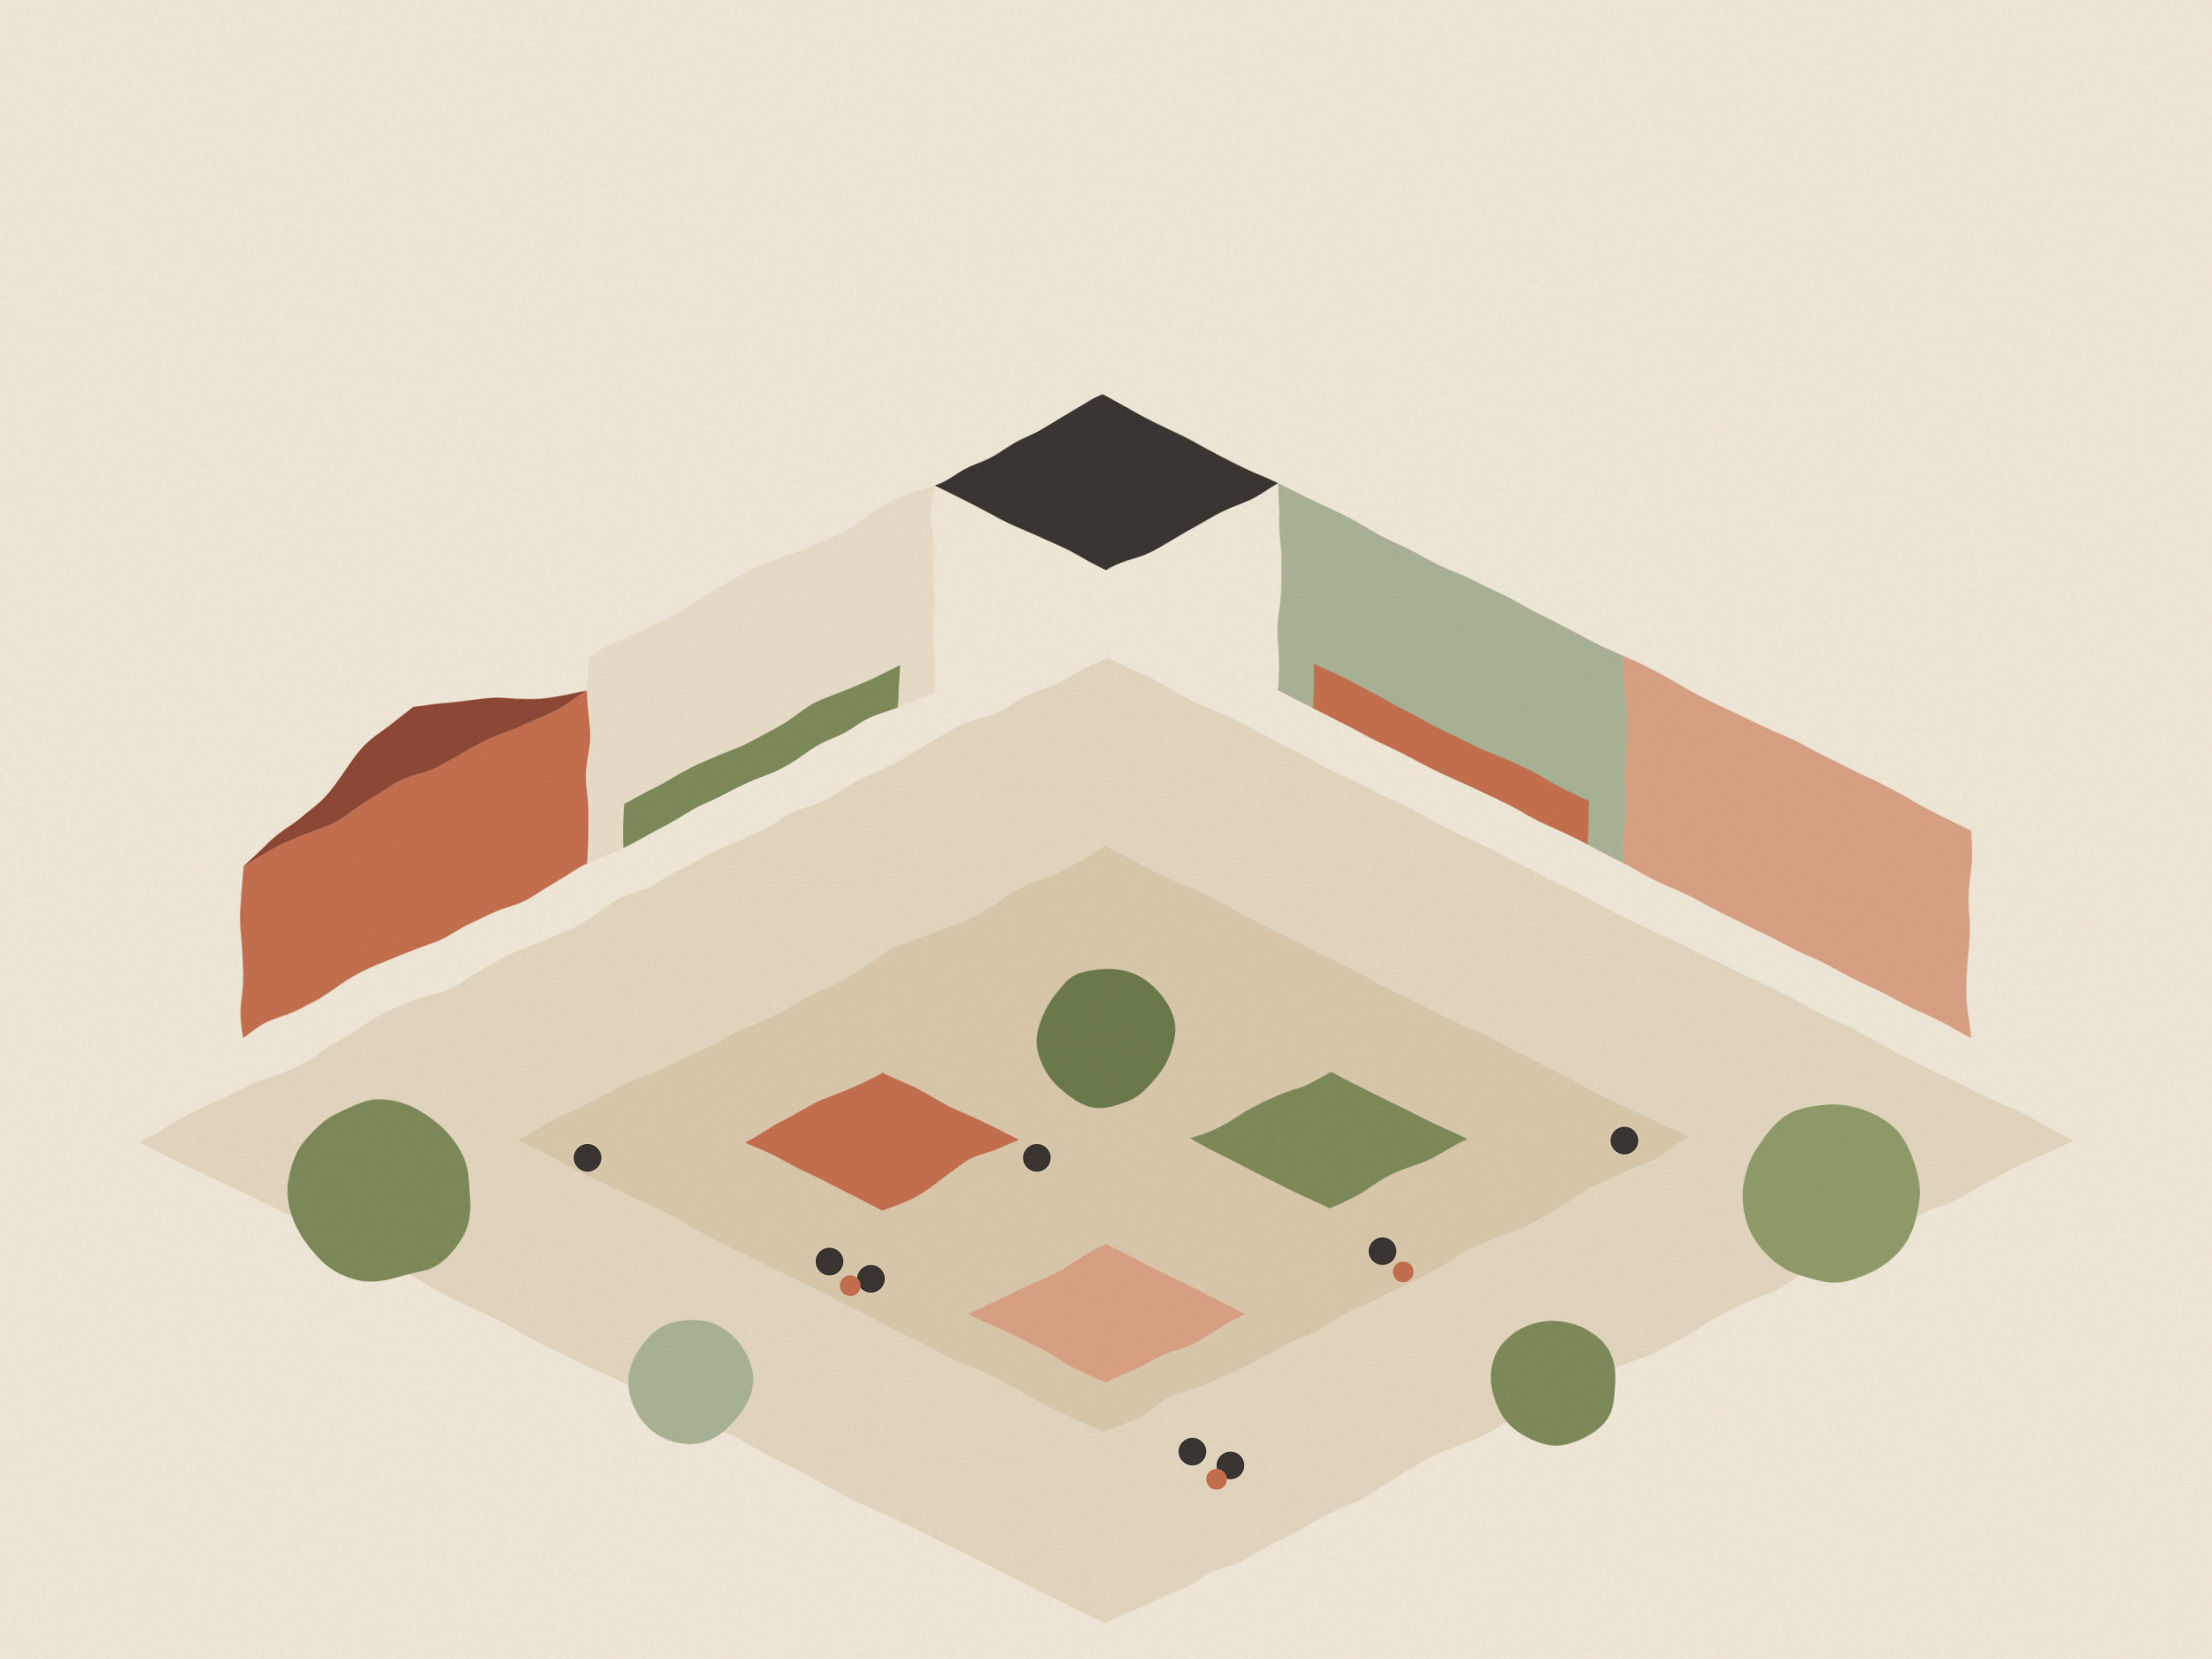
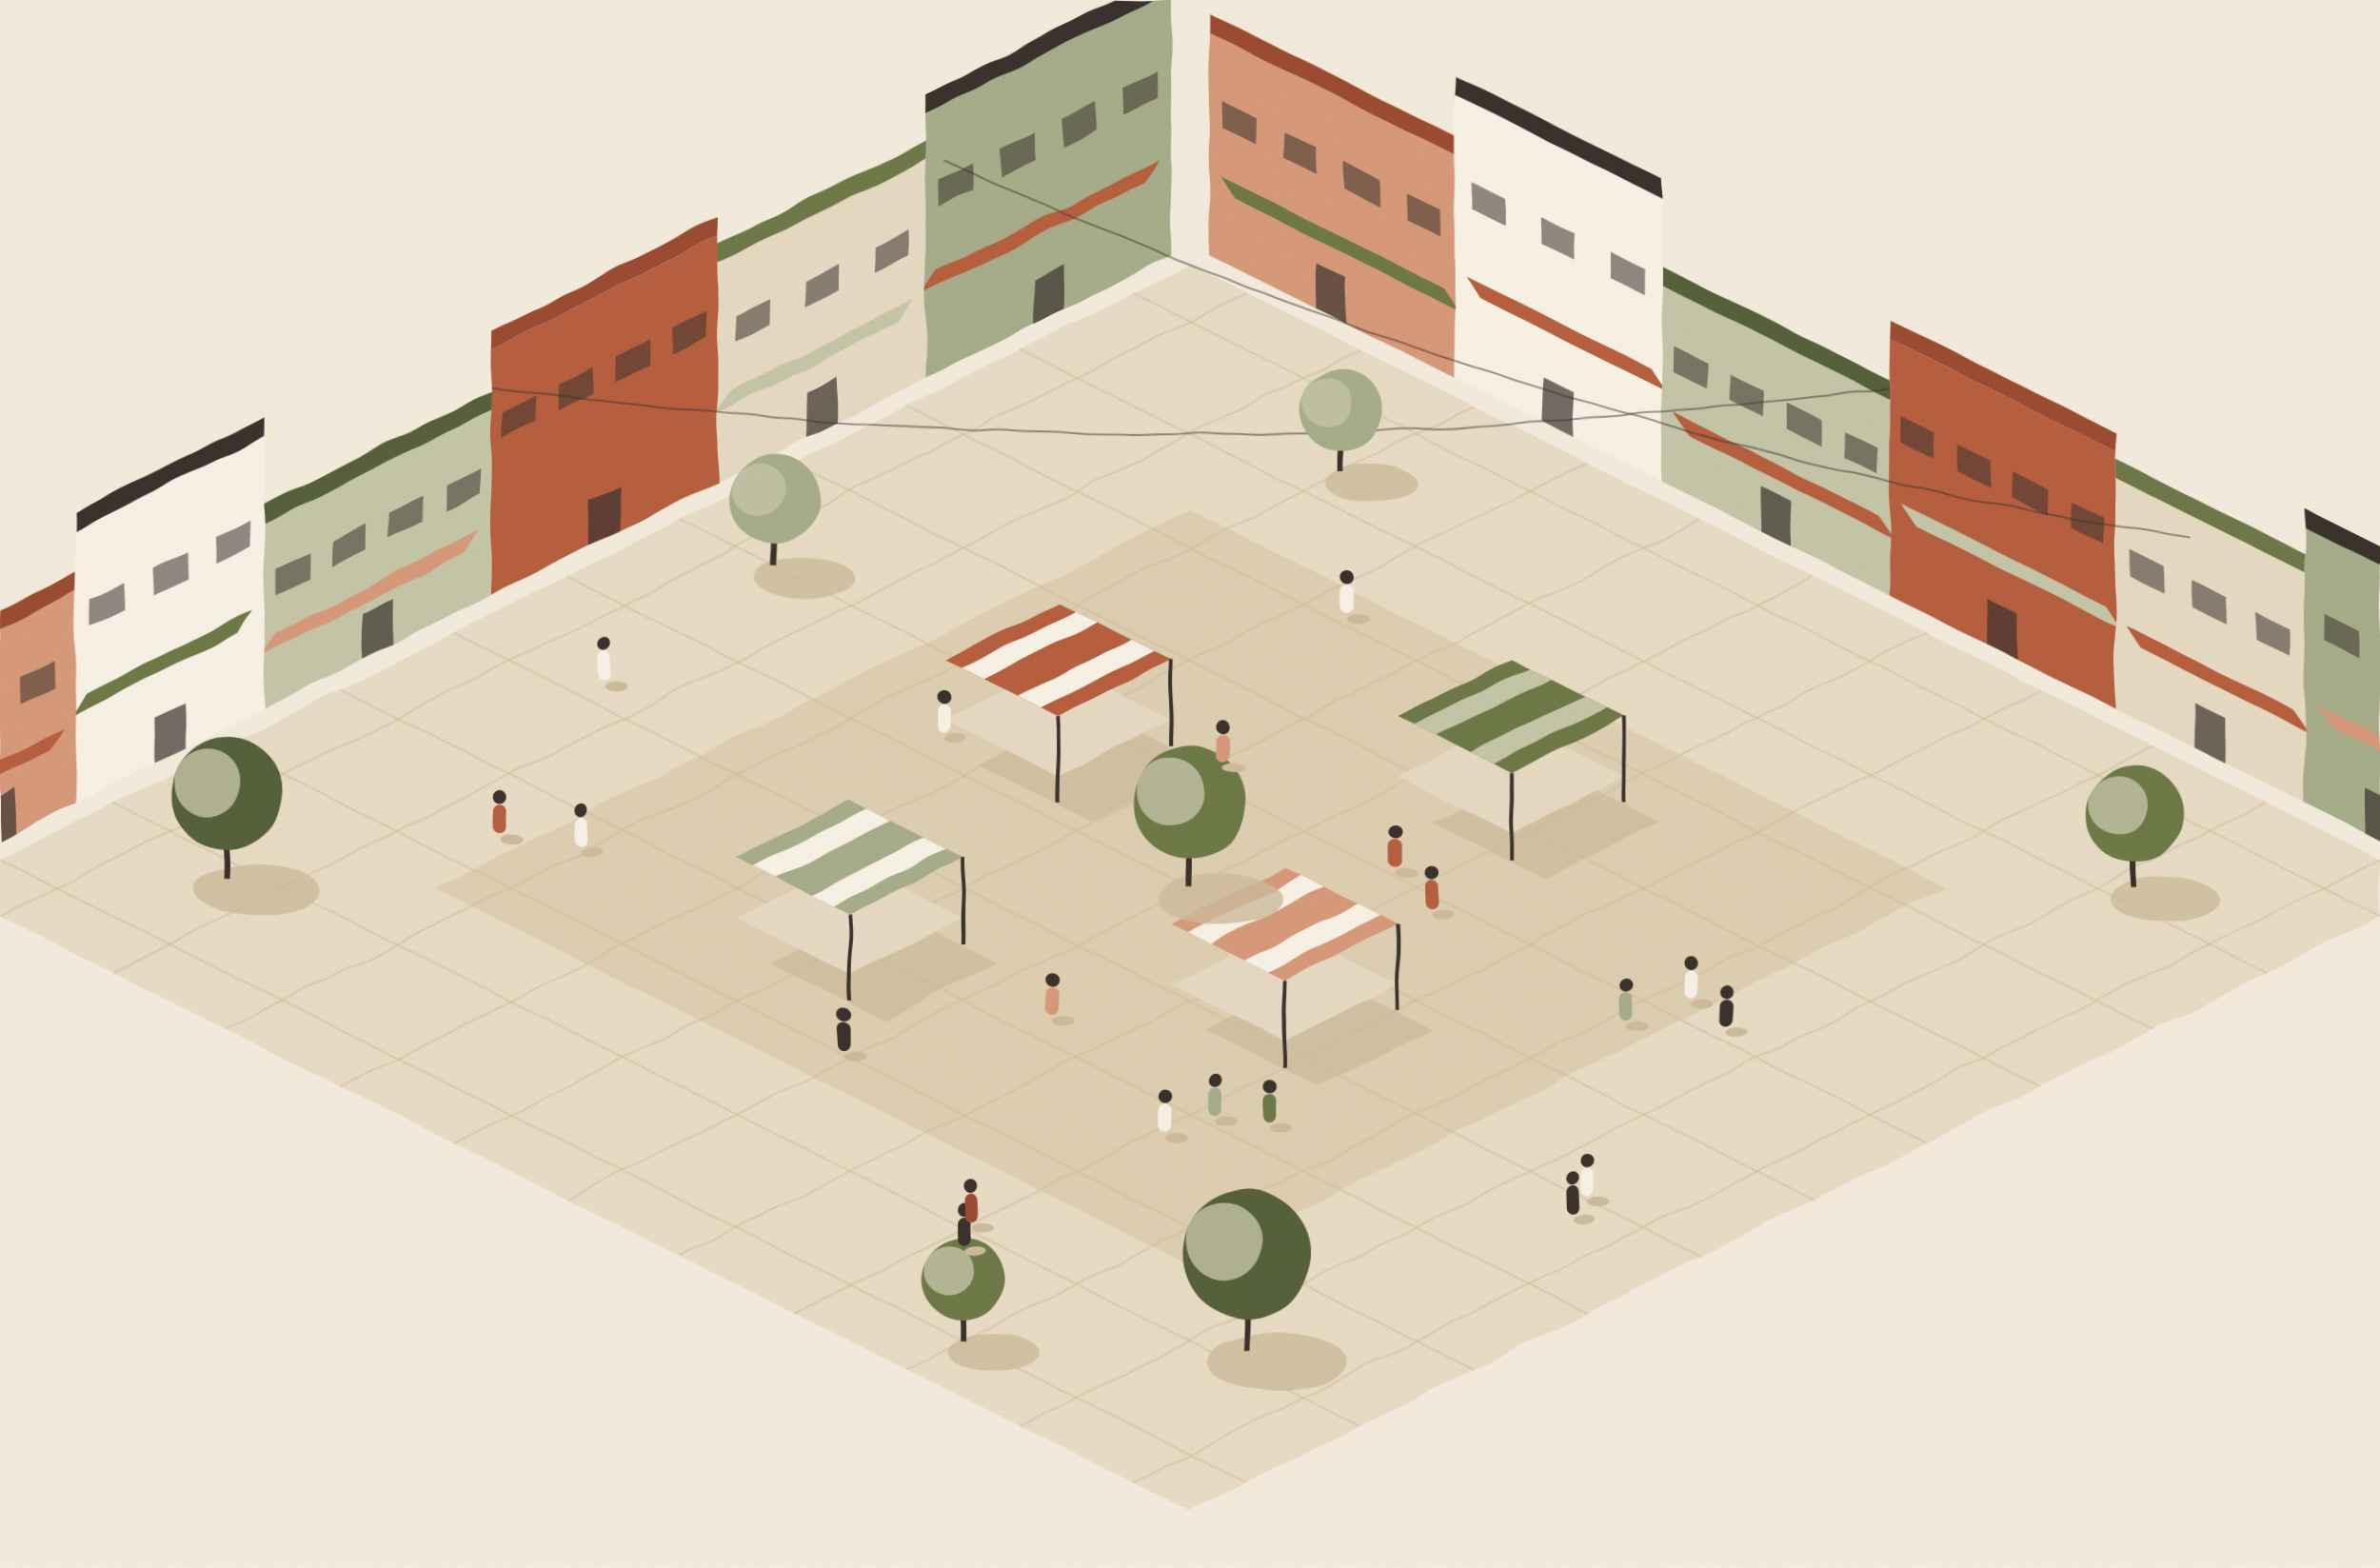
- <svg xmlns="http://www.w3.org/2000/svg" viewBox="0 0 640 480">
+ <svg xmlns="http://www.w3.org/2000/svg" viewBox="-150 -170 1260 830">
  <defs>
-     <filter id="paper" x="0" y="0" width="100%" height="100%">
-       <feTurbulence type="fractalNoise" baseFrequency=".9" numOctaves="2" seed="4" result="n" />
-       <feColorMatrix in="n" type="matrix" values="0 0 0 0 .35  0 0 0 0 .28  0 0 0 0 .2  0 0 0 .09 0" />
+     <filter id="grain" x="0" y="0" width="100%" height="100%">
+       <feTurbulence type="fractalNoise" baseFrequency=".85" numOctaves="2" seed="3" />
+       <feColorMatrix values="0 0 0 0 .3  0 0 0 0 .24  0 0 0 0 .18  0 0 0 .07 0" />
      <feComposite in2="SourceGraphic" operator="in" />
      <feBlend in2="SourceGraphic" mode="multiply" />
    </filter>
    <filter id="brush">
-       <feTurbulence type="fractalNoise" baseFrequency=".04" numOctaves="2" seed="2" />
-       <feDisplacementMap in="SourceGraphic" scale="4" />
+       <feTurbulence type="fractalNoise" baseFrequency=".03" numOctaves="2" seed="5" />
+       <feDisplacementMap in="SourceGraphic" scale="3.5" />
    </filter>
  </defs>
-   <g filter="url(#paper)">
-     <rect width="640" height="480" fill="#efe7d8" />
+   <g filter="url(#grain)">
+     <rect x="-150" y="-170" width="1260" height="830" fill="#f3ebdc" />
    <g filter="url(#brush)">
-       <path d="M40 330 L320 190 L600 330 L320 470 Z" fill="#e3d6bf" />
-       <path d="M150 330 L320 245 L490 330 L320 415 Z" fill="#d9c8ab" />
-       <path d="M70 300 L70 250 L170 200 L170 250 Z" fill="#c4704f" />
-       <path d="M70 250 L120 205 L170 200 L120 225 Z" fill="#8e4a35" />
-       <path d="M170 250 L170 190 L270 140 L270 200 Z" fill="#e6dcc8" />
-       <path d="M180 232 L260 192 L260 205 L180 245 Z" fill="#7d8a5a" />
-       <path d="M370 140 L370 200 L470 250 L470 190 Z" fill="#a9b394" />
-       <path d="M380 192 L460 232 L460 245 L380 205 Z" fill="#c4704f" />
-       <path d="M470 190 L470 250 L570 300 L570 240 Z" fill="#d9a184" />
-       <path d="M270 140 L320 115 L370 140 L320 165 Z" fill="#3a3632" />
-       <path d="M215 330 L255 310 L295 330 L255 350 Z" fill="#c4704f" />
-       <path d="M345 330 L385 310 L425 330 L385 350 Z" fill="#7d8a5a" />
-       <path d="M280 380 L320 360 L360 380 L320 400 Z" fill="#d9a184" />
-       <circle cx="110" cy="345" r="26" fill="#7d8a5a" />
-       <circle cx="530" cy="345" r="26" fill="#8f9c6b" />
-       <circle cx="320" cy="300" r="20" fill="#6c7a4c" />
-       <circle cx="200" cy="400" r="18" fill="#a9b394" />
-       <circle cx="450" cy="400" r="18" fill="#7d8a5a" />
-     </g>
-     <g fill="#3a3632">
-       <circle cx="240" cy="365" r="4" />
-       <circle cx="252" cy="370" r="4" />
-       <circle cx="400" cy="362" r="4" />
-       <circle cx="300" cy="335" r="4" />
-       <circle cx="345" cy="420" r="4" />
-       <circle cx="356" cy="424" r="4" />
-       <circle cx="170" cy="335" r="4" />
-       <circle cx="470" cy="330" r="4" />
-     </g>
-     <g fill="#c4704f">
-       <circle cx="246" cy="372" r="3" />
-       <circle cx="406" cy="368" r="3" />
-       <circle cx="352" cy="428" r="3" />
+       <path d="M480.0 -30.0 L1140.0 300.0 L480.0 630.0 L-180.0 300.0 Z" fill="#e9dcc4" />
+       <path d="M480.0 100.0 L880.0 300.0 L480.0 500.0 L80.0 300.0 Z" fill="#dfcfb2" />
+       <path d="M510.0 -15.0 L-150.0 315.0" stroke="#cdbb9c" stroke-width="1" opacity=".5" />
+       <path d="M450.0 -15.0 L1110.0 315.0" stroke="#cdbb9c" stroke-width="1" opacity=".5" />
+       <path d="M570.0 15.0 L-90.0 345.0" stroke="#cdbb9c" stroke-width="1" opacity=".5" />
+       <path d="M390.0 15.0 L1050.0 345.0" stroke="#cdbb9c" stroke-width="1" opacity=".5" />
+       <path d="M630.0 45.0 L-30.0 375.0" stroke="#cdbb9c" stroke-width="1" opacity=".5" />
+       <path d="M330.0 45.0 L990.0 375.0" stroke="#cdbb9c" stroke-width="1" opacity=".5" />
+       <path d="M690.0 75.0 L30.0 405.0" stroke="#cdbb9c" stroke-width="1" opacity=".5" />
+       <path d="M270.0 75.0 L930.0 405.0" stroke="#cdbb9c" stroke-width="1" opacity=".5" />
+       <path d="M750.0 105.0 L90.0 435.0" stroke="#cdbb9c" stroke-width="1" opacity=".5" />
+       <path d="M210.0 105.0 L870.0 435.0" stroke="#cdbb9c" stroke-width="1" opacity=".5" />
+       <path d="M810.0 135.0 L150.0 465.0" stroke="#cdbb9c" stroke-width="1" opacity=".5" />
+       <path d="M150.0 135.0 L810.0 465.0" stroke="#cdbb9c" stroke-width="1" opacity=".5" />
+       <path d="M870.0 165.0 L210.0 495.0" stroke="#cdbb9c" stroke-width="1" opacity=".5" />
+       <path d="M90.0 165.0 L750.0 495.0" stroke="#cdbb9c" stroke-width="1" opacity=".5" />
+       <path d="M930.0 195.0 L270.0 525.0" stroke="#cdbb9c" stroke-width="1" opacity=".5" />
+       <path d="M30.0 195.0 L690.0 525.0" stroke="#cdbb9c" stroke-width="1" opacity=".5" />
+       <path d="M990.0 225.0 L330.0 555.0" stroke="#cdbb9c" stroke-width="1" opacity=".5" />
+       <path d="M-30.0 225.0 L630.0 555.0" stroke="#cdbb9c" stroke-width="1" opacity=".5" />
+       <path d="M1050.0 255.0 L390.0 585.0" stroke="#cdbb9c" stroke-width="1" opacity=".5" />
+       <path d="M-90.0 255.0 L570.0 585.0" stroke="#cdbb9c" stroke-width="1" opacity=".5" />
+       <path d="M1110.0 285.0 L450.0 615.0" stroke="#cdbb9c" stroke-width="1" opacity=".5" />
+       <path d="M-150.0 285.0 L510.0 615.0" stroke="#cdbb9c" stroke-width="1" opacity=".5" />
+       <path d="M490.0 -35.0 L620.0 30.0 L620.0 -88.0 L490.0 -153.0 Z" fill="#d79a7a" />
+       <path d="M490.0 -153.0 L620.0 -88.0 L620.0 -98.0 L490.0 -163.0 Z" fill="#9c4d31" />
+       <path d="M497.2 -116.3 L515.2 -107.3 L515.2 -93.3 L497.2 -102.3 Z" fill="#3a332d" opacity=".55" />
+       <path d="M529.8 -100.1 L547.8 -91.1 L547.8 -77.1 L529.8 -86.1 Z" fill="#3a332d" opacity=".55" />
+       <path d="M562.2 -83.8 L580.2 -74.8 L580.2 -60.8 L562.2 -69.8 Z" fill="#3a332d" opacity=".55" />
+       <path d="M594.8 -67.6 L612.8 -58.6 L612.8 -44.6 L594.8 -53.6 Z" fill="#3a332d" opacity=".55" />
+       <path d="M496.0 -76.8 L614.0 -17.8 L622.0 -5.8 L504.0 -64.8 Z" fill="#6f7a4a" />
+       <path d="M547.0 -6.5 L563.0 1.5 L563.0 -22.5 L547.0 -30.5 Z" fill="#3a332d" opacity=".7" />
+       <path d="M620.0 30.0 L730.0 85.0 L730.0 -65.0 L620.0 -120.0 Z" fill="#f8f2e6" />
+       <path d="M620.0 -120.0 L730.0 -65.0 L730.0 -75.0 L620.0 -130.0 Z" fill="#3a332d" />
+       <path d="M629.3 -73.3 L647.3 -64.3 L647.3 -50.3 L629.3 -59.3 Z" fill="#3a332d" opacity=".55" />
+       <path d="M666.0 -55.0 L684.0 -46.0 L684.0 -32.0 L666.0 -41.0 Z" fill="#3a332d" opacity=".55" />
+       <path d="M702.7 -36.7 L720.7 -27.7 L720.7 -13.7 L702.7 -22.7 Z" fill="#3a332d" opacity=".55" />
+       <path d="M626.0 -24.0 L724.0 25.0 L732.0 37.0 L634.0 -12.0 Z" fill="#b8613f" />
+       <path d="M667.0 53.5 L683.0 61.5 L683.0 37.5 L667.0 29.5 Z" fill="#3a332d" opacity=".7" />
+       <path d="M730.0 85.0 L850.0 145.0 L850.0 41.0 L730.0 -19.0 Z" fill="#c5c6a8" />
+       <path d="M730.0 -19.0 L850.0 41.0 L850.0 31.0 L730.0 -29.0 Z" fill="#58623a" />
+       <path d="M736.0 13.1 L754.0 22.1 L754.0 36.1 L736.0 27.1 Z" fill="#3a332d" opacity=".55" />
+       <path d="M766.0 28.1 L784.0 37.1 L784.0 51.1 L766.0 42.1 Z" fill="#3a332d" opacity=".55" />
+       <path d="M796.0 43.1 L814.0 52.1 L814.0 66.1 L796.0 57.1 Z" fill="#3a332d" opacity=".55" />
+       <path d="M826.0 58.1 L844.0 67.1 L844.0 81.1 L826.0 72.1 Z" fill="#3a332d" opacity=".55" />
+       <path d="M736.0 48.5 L844.0 102.5 L852.0 114.5 L744.0 60.5 Z" fill="#b8613f" />
+       <path d="M782.0 111.0 L798.0 119.0 L798.0 95.0 L782.0 87.0 Z" fill="#3a332d" opacity=".7" />
+       <path d="M850.0 145.0 L970.0 205.0 L970.0 69.0 L850.0 9.0 Z" fill="#b8613f" />
+       <path d="M850.0 9.0 L970.0 69.0 L970.0 59.0 L850.0 -1.0 Z" fill="#9c4d31" />
+       <path d="M856.0 50.1 L874.0 59.1 L874.0 73.1 L856.0 64.1 Z" fill="#3a332d" opacity=".55" />
+       <path d="M886.0 65.1 L904.0 74.1 L904.0 88.1 L886.0 79.1 Z" fill="#3a332d" opacity=".55" />
+       <path d="M916.0 80.1 L934.0 89.1 L934.0 103.1 L916.0 94.1 Z" fill="#3a332d" opacity=".55" />
+       <path d="M946.0 95.1 L964.0 104.1 L964.0 118.1 L946.0 109.1 Z" fill="#3a332d" opacity=".55" />
+       <path d="M856.0 96.3 L964.0 150.3 L972.0 162.3 L864.0 108.3 Z" fill="#c5c6a8" />
+       <path d="M902.0 171.0 L918.0 179.0 L918.0 155.0 L902.0 147.0 Z" fill="#3a332d" opacity=".7" />
+       <path d="M970.0 205.0 L1070.0 255.0 L1070.0 133.0 L970.0 83.0 Z" fill="#e6dac3" />
+       <path d="M970.0 83.0 L1070.0 133.0 L1070.0 123.0 L970.0 73.0 Z" fill="#6f7a4a" />
+       <path d="M977.7 121.0 L995.7 130.0 L995.7 144.0 L977.7 135.0 Z" fill="#3a332d" opacity=".55" />
+       <path d="M1011.0 137.7 L1029.0 146.7 L1029.0 160.7 L1011.0 151.7 Z" fill="#3a332d" opacity=".55" />
+       <path d="M1044.3 154.3 L1062.3 163.3 L1062.3 177.3 L1044.3 168.3 Z" fill="#3a332d" opacity=".55" />
+       <path d="M976.0 161.6 L1064.0 205.6 L1072.0 217.6 L984.0 173.6 Z" fill="#b8613f" />
+       <path d="M1012.0 226.0 L1028.0 234.0 L1028.0 210.0 L1012.0 202.0 Z" fill="#3a332d" opacity=".7" />
+       <path d="M1070.0 255.0 L1150.0 295.0 L1150.0 149.0 L1070.0 109.0 Z" fill="#a7ad8a" />
+       <path d="M1070.0 109.0 L1150.0 149.0 L1150.0 139.0 L1070.0 99.0 Z" fill="#3a332d" />
+       <path d="M1081.0 155.4 L1099.0 164.4 L1099.0 178.4 L1081.0 169.4 Z" fill="#3a332d" opacity=".55" />
+       <path d="M1121.0 175.4 L1139.0 184.4 L1139.0 198.4 L1121.0 189.4 Z" fill="#3a332d" opacity=".55" />
+       <path d="M1076.0 202.5 L1144.0 236.5 L1152.0 248.5 L1084.0 214.5 Z" fill="#d79a7a" />
+       <path d="M1102.0 271.0 L1118.0 279.0 L1118.0 255.0 L1102.0 247.0 Z" fill="#3a332d" opacity=".7" />
+       <path d="M340.0 30.0 L470.0 -35.0 L470.0 -175.0 L340.0 -110.0 Z" fill="#a7ad8a" />
+       <path d="M340.0 -110.0 L470.0 -175.0 L470.0 -185.0 L340.0 -120.0 Z" fill="#3a332d" />
+       <path d="M347.2 -74.4 L365.2 -83.4 L365.2 -69.4 L347.2 -60.4 Z" fill="#3a332d" opacity=".55" />
+       <path d="M379.8 -90.7 L397.8 -99.7 L397.8 -85.7 L379.8 -76.7 Z" fill="#3a332d" opacity=".55" />
+       <path d="M412.2 -106.9 L430.2 -115.9 L430.2 -101.9 L412.2 -92.9 Z" fill="#3a332d" opacity=".55" />
+       <path d="M444.8 -123.2 L462.8 -132.2 L462.8 -118.2 L444.8 -109.2 Z" fill="#3a332d" opacity=".55" />
+       <path d="M346.0 -26.2 L464.0 -85.2 L456.0 -73.2 L338.0 -14.2 Z" fill="#b8613f" />
+       <path d="M397.0 1.5 L413.0 -6.5 L413.0 -30.5 L397.0 -22.5 Z" fill="#3a332d" opacity=".7" />
+       <path d="M230.0 85.0 L340.0 30.0 L340.0 -86.0 L230.0 -31.0 Z" fill="#e6dac3" />
+       <path d="M230.0 -31.0 L340.0 -86.0 L340.0 -96.0 L230.0 -41.0 Z" fill="#6f7a4a" />
+       <path d="M239.3 -3.2 L257.3 -12.2 L257.3 1.8 L239.3 10.8 Z" fill="#3a332d" opacity=".55" />
+       <path d="M276.0 -21.5 L294.0 -30.5 L294.0 -16.5 L276.0 -7.5 Z" fill="#3a332d" opacity=".55" />
+       <path d="M312.7 -39.9 L330.7 -48.9 L330.7 -34.9 L312.7 -25.9 Z" fill="#3a332d" opacity=".55" />
+       <path d="M236.0 37.9 L334.0 -11.1 L326.0 0.9 L228.0 49.9 Z" fill="#c5c6a8" />
+       <path d="M277.0 61.5 L293.0 53.5 L293.0 29.5 L277.0 37.5 Z" fill="#3a332d" opacity=".7" />
+       <path d="M110.0 145.0 L230.0 85.0 L230.0 -45.0 L110.0 15.0 Z" fill="#b8613f" />
+       <path d="M110.0 15.0 L230.0 -45.0 L230.0 -55.0 L110.0 5.0 Z" fill="#9c4d31" />
+       <path d="M116.0 48.4 L134.0 39.4 L134.0 53.4 L116.0 62.4 Z" fill="#3a332d" opacity=".55" />
+       <path d="M146.0 33.4 L164.0 24.4 L164.0 38.4 L146.0 47.4 Z" fill="#3a332d" opacity=".55" />
+       <path d="M176.0 18.4 L194.0 9.4 L194.0 23.4 L176.0 32.4 Z" fill="#3a332d" opacity=".55" />
+       <path d="M206.0 3.4 L224.0 -5.6 L224.0 8.4 L206.0 17.4 Z" fill="#3a332d" opacity=".55" />
+       <path d="M116.0 92.6 L224.0 38.6 L216.0 50.6 L108.0 104.6 Z" fill="#b8613f" />
+       <path d="M162.0 119.0 L178.0 111.0 L178.0 87.0 L162.0 95.0 Z" fill="#3a332d" opacity=".7" />
+       <path d="M-10.0 205.0 L110.0 145.0 L110.0 47.0 L-10.0 107.0 Z" fill="#c5c6a8" />
+       <path d="M-10.0 107.0 L110.0 47.0 L110.0 37.0 L-10.0 97.0 Z" fill="#58623a" />
+       <path d="M-4.0 131.4 L14.0 122.4 L14.0 136.4 L-4.0 145.4 Z" fill="#3a332d" opacity=".55" />
+       <path d="M26.0 116.4 L44.0 107.4 L44.0 121.4 L26.0 130.4 Z" fill="#3a332d" opacity=".55" />
+       <path d="M56.0 101.4 L74.0 92.4 L74.0 106.4 L56.0 115.4 Z" fill="#3a332d" opacity=".55" />
+       <path d="M86.0 86.4 L104.0 77.4 L104.0 91.4 L86.0 100.4 Z" fill="#3a332d" opacity=".55" />
+       <path d="M-4.0 164.8 L104.0 110.8 L96.0 122.8 L-12.0 176.8 Z" fill="#d79a7a" />
+       <path d="M42.0 179.0 L58.0 171.0 L58.0 147.0 L42.0 155.0 Z" fill="#3a332d" opacity=".7" />
+       <path d="M-110.0 255.0 L-10.0 205.0 L-10.0 61.0 L-110.0 111.0 Z" fill="#f8f2e6" />
+       <path d="M-110.0 111.0 L-10.0 61.0 L-10.0 51.0 L-110.0 101.0 Z" fill="#3a332d" />
+       <path d="M-102.3 147.5 L-84.3 138.5 L-84.3 152.5 L-102.3 161.5 Z" fill="#3a332d" opacity=".55" />
+       <path d="M-69.0 130.8 L-51.0 121.8 L-51.0 135.8 L-69.0 144.8 Z" fill="#3a332d" opacity=".55" />
+       <path d="M-35.7 114.2 L-17.7 105.2 L-17.7 119.2 L-35.7 128.2 Z" fill="#3a332d" opacity=".55" />
+       <path d="M-104.0 197.3 L-16.0 153.3 L-24.0 165.3 L-112.0 209.3 Z" fill="#6f7a4a" />
+       <path d="M-68.0 234.0 L-52.0 226.0 L-52.0 202.0 L-68.0 210.0 Z" fill="#3a332d" opacity=".7" />
+       <path d="M-190.0 295.0 L-110.0 255.0 L-110.0 143.0 L-190.0 183.0 Z" fill="#d79a7a" />
+       <path d="M-190.0 183.0 L-110.0 143.0 L-110.0 133.0 L-190.0 173.0 Z" fill="#9c4d31" />
+       <path d="M-179.0 208.9 L-161.0 199.9 L-161.0 213.9 L-179.0 222.9 Z" fill="#3a332d" opacity=".55" />
+       <path d="M-139.0 188.9 L-121.0 179.9 L-121.0 193.9 L-139.0 202.9 Z" fill="#3a332d" opacity=".55" />
+       <path d="M-184.0 249.4 L-116.0 215.4 L-124.0 227.4 L-192.0 261.4 Z" fill="#b8613f" />
+       <path d="M-158.0 279.0 L-142.0 271.0 L-142.0 247.0 L-158.0 255.0 Z" fill="#3a332d" opacity=".7" />
+       <path d="M350.0 -85.0 Q680.0 65.0 1010.0 115.0" stroke="#3a332d" stroke-width="1" fill="none" opacity=".5" />
+       <path d="M110.0 35.0 Q480.0 85.0 850.0 35.0" stroke="#3a332d" stroke-width="1" fill="none" opacity=".5" />
+       <path d="M428.0 205.0 L488.0 235.0 L428.0 265.0 L368.0 235.0 Z" fill="#cdbb9c" opacity=".7" />
+       <path d="M410.0 181.0 L470.0 211.0 L410.0 241.0 L350.0 211.0 Z" fill="#e6dac3" />
+       <path d="M410.0 149.0 L470.0 179.0 L410.0 209.0 L350.0 179.0 Z" fill="#b8613f" />
+       <path d="M419.0 153.5 L431.0 159.5 L371.0 189.5 L359.0 183.5 Z" fill="#f8f2e6" />
+       <path d="M449.0 168.5 L461.0 174.5 L401.0 204.5 L389.0 198.5 Z" fill="#f8f2e6" />
+       <path d="M470.0 179.0 V225.0" stroke="#3a332d" stroke-width="2" />
+       <path d="M410.0 209.0 V255.0" stroke="#3a332d" stroke-width="2" />
+       <path d="M668.0 235.0 L728.0 265.0 L668.0 295.0 L608.0 265.0 Z" fill="#cdbb9c" opacity=".7" />
+       <path d="M650.0 211.0 L710.0 241.0 L650.0 271.0 L590.0 241.0 Z" fill="#e6dac3" />
+       <path d="M650.0 179.0 L710.0 209.0 L650.0 239.0 L590.0 209.0 Z" fill="#6f7a4a" />
+       <path d="M659.0 183.5 L671.0 189.5 L611.0 219.5 L599.0 213.5 Z" fill="#c5c6a8" />
+       <path d="M689.0 198.5 L701.0 204.5 L641.0 234.5 L629.0 228.5 Z" fill="#c5c6a8" />
+       <path d="M710.0 209.0 V255.0" stroke="#3a332d" stroke-width="2" />
+       <path d="M650.0 239.0 V285.0" stroke="#3a332d" stroke-width="2" />
+       <path d="M548.0 345.0 L608.0 375.0 L548.0 405.0 L488.0 375.0 Z" fill="#cdbb9c" opacity=".7" />
+       <path d="M530.0 321.0 L590.0 351.0 L530.0 381.0 L470.0 351.0 Z" fill="#e6dac3" />
+       <path d="M530.0 289.0 L590.0 319.0 L530.0 349.0 L470.0 319.0 Z" fill="#d79a7a" />
+       <path d="M539.0 293.5 L551.0 299.5 L491.0 329.5 L479.0 323.5 Z" fill="#f8f2e6" />
+       <path d="M569.0 308.5 L581.0 314.5 L521.0 344.5 L509.0 338.5 Z" fill="#f8f2e6" />
+       <path d="M590.0 319.0 V365.0" stroke="#3a332d" stroke-width="2" />
+       <path d="M530.0 349.0 V395.0" stroke="#3a332d" stroke-width="2" />
+       <path d="M318.0 310.0 L378.0 340.0 L318.0 370.0 L258.0 340.0 Z" fill="#cdbb9c" opacity=".7" />
+       <path d="M300.0 286.0 L360.0 316.0 L300.0 346.0 L240.0 316.0 Z" fill="#e6dac3" />
+       <path d="M300.0 254.0 L360.0 284.0 L300.0 314.0 L240.0 284.0 Z" fill="#a7ad8a" />
+       <path d="M309.0 258.5 L321.0 264.5 L261.0 294.5 L249.0 288.5 Z" fill="#f8f2e6" />
+       <path d="M339.0 273.5 L351.0 279.5 L291.0 309.5 L279.0 303.5 Z" fill="#f8f2e6" />
+       <path d="M360.0 284.0 V330.0" stroke="#3a332d" stroke-width="2" />
+       <path d="M300.0 314.0 V360.0" stroke="#3a332d" stroke-width="2" />
+       <ellipse cx="-14.0" cy="301.0" rx="33.0" ry="13.5" fill="#cdbb9c" opacity=".8" />
+       <path d="M-30.0 295.0 V259.0" stroke="#3a332d" stroke-width="3" />
+       <circle cx="-30.0" cy="250.0" r="30.0" fill="#58623a" />
+       <circle cx="-40.5" cy="244.0" r="18.0" fill="#c5c6a8" opacity=".8" />
+       <ellipse cx="996.0" cy="306.0" rx="28.6" ry="11.7" fill="#cdbb9c" opacity=".8" />
+       <path d="M980.0 300.0 V268.8" stroke="#3a332d" stroke-width="3" />
+       <circle cx="980.0" cy="261.0" r="26.0" fill="#6f7a4a" />
+       <circle cx="970.9" cy="255.8" r="15.6" fill="#c5c6a8" opacity=".8" />
+       <ellipse cx="526.0" cy="551.0" rx="37.4" ry="15.3" fill="#cdbb9c" opacity=".8" />
+       <path d="M510.0 545.0 V504.2" stroke="#3a332d" stroke-width="3" />
+       <circle cx="510.0" cy="494.0" r="34.0" fill="#58623a" />
+       <circle cx="498.1" cy="487.2" r="20.4" fill="#c5c6a8" opacity=".8" />
+       <ellipse cx="276.0" cy="136.0" rx="26.4" ry="10.8" fill="#cdbb9c" opacity=".8" />
+       <path d="M260.0 130.0 V101.2" stroke="#3a332d" stroke-width="3" />
+       <circle cx="260.0" cy="94.0" r="24.0" fill="#a7ad8a" />
+       <circle cx="251.6" cy="89.2" r="14.4" fill="#c5c6a8" opacity=".8" />
+       <ellipse cx="496.0" cy="306.0" rx="33.0" ry="13.5" fill="#cdbb9c" opacity=".8" />
+       <path d="M480.0 300.0 V264.0" stroke="#3a332d" stroke-width="3" />
+       <circle cx="480.0" cy="255.0" r="30.0" fill="#6f7a4a" />
+       <circle cx="469.5" cy="249.0" r="18.0" fill="#c5c6a8" opacity=".8" />
+       <ellipse cx="376.0" cy="546.0" rx="24.2" ry="9.9" fill="#cdbb9c" opacity=".8" />
+       <path d="M360.0 540.0 V513.6" stroke="#3a332d" stroke-width="3" />
+       <circle cx="360.0" cy="507.0" r="22.0" fill="#6f7a4a" />
+       <circle cx="352.3" cy="502.6" r="13.2" fill="#c5c6a8" opacity=".8" />
+       <ellipse cx="576.0" cy="86.0" rx="24.2" ry="9.9" fill="#cdbb9c" opacity=".8" />
+       <path d="M560.0 80.0 V53.6" stroke="#3a332d" stroke-width="3" />
+       <circle cx="560.0" cy="47.0" r="22.0" fill="#a7ad8a" />
+       <circle cx="552.3" cy="42.6" r="13.2" fill="#c5c6a8" opacity=".8" />
+       <ellipse cx="356.0" cy="221.0" rx="6" ry="2.5" fill="#cdbb9c" />
+       <rect x="346.5" y="203.0" width="7" height="15" rx="3.5" fill="#f8f2e6" />
+       <circle cx="350.0" cy="199.0" r="3.6" fill="#3a332d" />
+       <ellipse cx="503.0" cy="236.5" rx="6" ry="2.5" fill="#cdbb9c" />
+       <rect x="493.5" y="218.5" width="7" height="15" rx="3.5" fill="#d79a7a" />
+       <circle cx="497.0" cy="214.5" r="3.6" fill="#3a332d" />
+       <ellipse cx="595.0" cy="292.5" rx="6" ry="2.5" fill="#cdbb9c" />
+       <rect x="585.5" y="274.5" width="7" height="15" rx="3.5" fill="#b8613f" />
+       <circle cx="589.0" cy="270.5" r="3.6" fill="#3a332d" />
+       <ellipse cx="614.0" cy="314.0" rx="6" ry="2.5" fill="#cdbb9c" />
+       <rect x="604.5" y="296.0" width="7" height="15" rx="3.5" fill="#b8613f" />
+       <circle cx="608.0" cy="292.0" r="3.6" fill="#3a332d" />
+       <ellipse cx="499.0" cy="423.5" rx="6" ry="2.5" fill="#cdbb9c" />
+       <rect x="489.5" y="405.5" width="7" height="15" rx="3.5" fill="#a7ad8a" />
+       <circle cx="493.0" cy="401.5" r="3.6" fill="#3a332d" />
+       <ellipse cx="473.0" cy="432.5" rx="6" ry="2.5" fill="#cdbb9c" />
+       <rect x="463.5" y="414.5" width="7" height="15" rx="3.5" fill="#f8f2e6" />
+       <circle cx="467.0" cy="410.5" r="3.6" fill="#3a332d" />
+       <ellipse cx="528.0" cy="427.0" rx="6" ry="2.5" fill="#cdbb9c" />
+       <rect x="518.5" y="409.0" width="7" height="15" rx="3.5" fill="#6f7a4a" />
+       <circle cx="522.0" cy="405.0" r="3.6" fill="#3a332d" />
+       <ellipse cx="303.0" cy="389.5" rx="6" ry="2.5" fill="#cdbb9c" />
+       <rect x="293.5" y="371.5" width="7" height="15" rx="3.5" fill="#3a332d" />
+       <circle cx="297.0" cy="367.5" r="3.6" fill="#3a332d" />
+       <ellipse cx="121.0" cy="274.5" rx="6" ry="2.5" fill="#cdbb9c" />
+       <rect x="111.5" y="256.5" width="7" height="15" rx="3.5" fill="#b8613f" />
+       <circle cx="115.0" cy="252.5" r="3.6" fill="#3a332d" />
+       <ellipse cx="163.0" cy="280.5" rx="6" ry="2.5" fill="#cdbb9c" />
+       <rect x="153.5" y="262.5" width="7" height="15" rx="3.5" fill="#f8f2e6" />
+       <circle cx="157.0" cy="258.5" r="3.6" fill="#3a332d" />
+       <ellipse cx="751.0" cy="361.5" rx="6" ry="2.5" fill="#cdbb9c" />
+       <rect x="741.5" y="343.5" width="7" height="15" rx="3.5" fill="#f8f2e6" />
+       <circle cx="745.0" cy="339.5" r="3.6" fill="#3a332d" />
+       <ellipse cx="770.0" cy="377.0" rx="6" ry="2.5" fill="#cdbb9c" />
+       <rect x="760.5" y="359.0" width="7" height="15" rx="3.5" fill="#3a332d" />
+       <circle cx="764.0" cy="355.0" r="3.6" fill="#3a332d" />
+       <ellipse cx="717.0" cy="373.5" rx="6" ry="2.5" fill="#cdbb9c" />
+       <rect x="707.5" y="355.5" width="7" height="15" rx="3.5" fill="#a7ad8a" />
+       <circle cx="711.0" cy="351.5" r="3.6" fill="#3a332d" />
+       <ellipse cx="569.0" cy="157.5" rx="6" ry="2.5" fill="#cdbb9c" />
+       <rect x="559.5" y="139.5" width="7" height="15" rx="3.5" fill="#f8f2e6" />
+       <circle cx="563.0" cy="135.5" r="3.6" fill="#3a332d" />
+       <ellipse cx="413.0" cy="370.5" rx="6" ry="2.5" fill="#cdbb9c" />
+       <rect x="403.5" y="352.5" width="7" height="15" rx="3.5" fill="#d79a7a" />
+       <circle cx="407.0" cy="348.5" r="3.6" fill="#3a332d" />
+       <ellipse cx="366.0" cy="492.0" rx="6" ry="2.5" fill="#cdbb9c" />
+       <rect x="356.5" y="474.0" width="7" height="15" rx="3.5" fill="#3a332d" />
+       <circle cx="360.0" cy="470.0" r="3.6" fill="#3a332d" />
+       <ellipse cx="370.0" cy="480.0" rx="6" ry="2.5" fill="#cdbb9c" />
+       <rect x="360.5" y="462.0" width="7" height="15" rx="3.5" fill="#9c4d31" />
+       <circle cx="364.0" cy="458.0" r="3.6" fill="#3a332d" />
+       <ellipse cx="176.0" cy="193.0" rx="6" ry="2.5" fill="#cdbb9c" />
+       <rect x="166.5" y="175.0" width="7" height="15" rx="3.5" fill="#f8f2e6" />
+       <circle cx="170.0" cy="171.0" r="3.6" fill="#3a332d" />
+       <ellipse cx="688.0" cy="475.0" rx="6" ry="2.5" fill="#cdbb9c" />
+       <rect x="678.5" y="457.0" width="7" height="15" rx="3.5" fill="#3a332d" />
+       <circle cx="682.0" cy="453.0" r="3.6" fill="#3a332d" />
+       <ellipse cx="696.0" cy="466.0" rx="6" ry="2.5" fill="#cdbb9c" />
+       <rect x="686.5" y="448.0" width="7" height="15" rx="3.5" fill="#f8f2e6" />
+       <circle cx="690.0" cy="444.0" r="3.6" fill="#3a332d" />
    </g>
  </g>
</svg>
